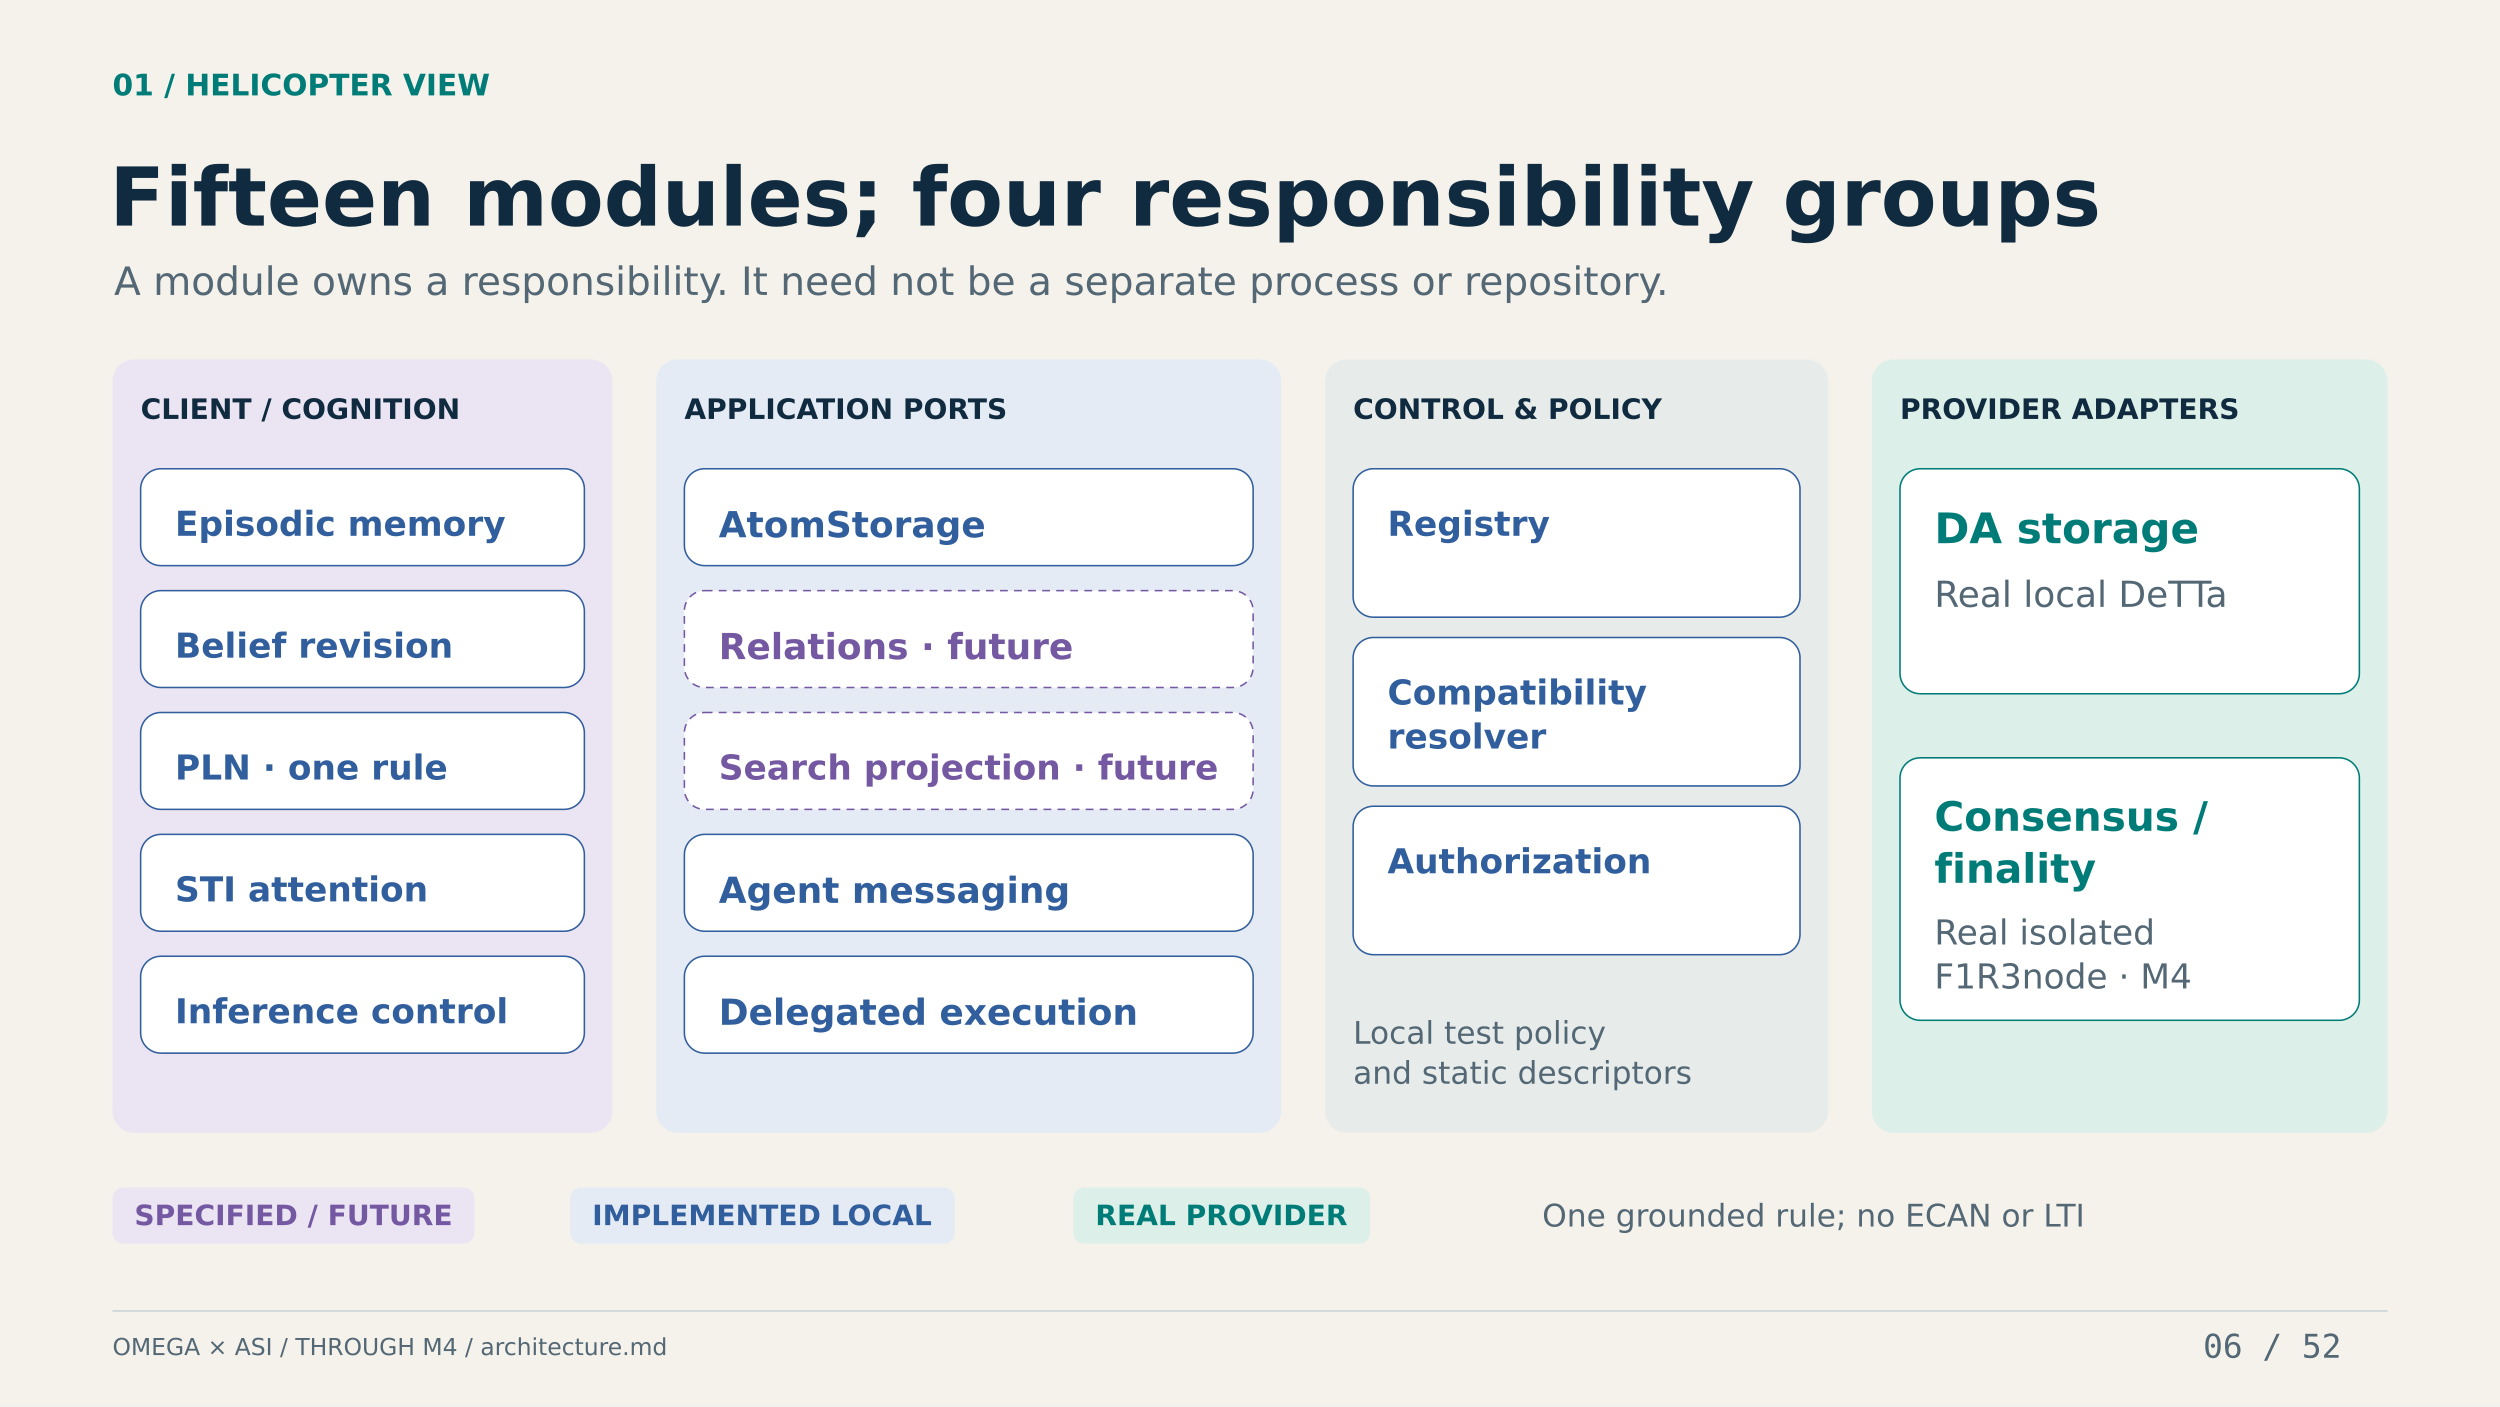
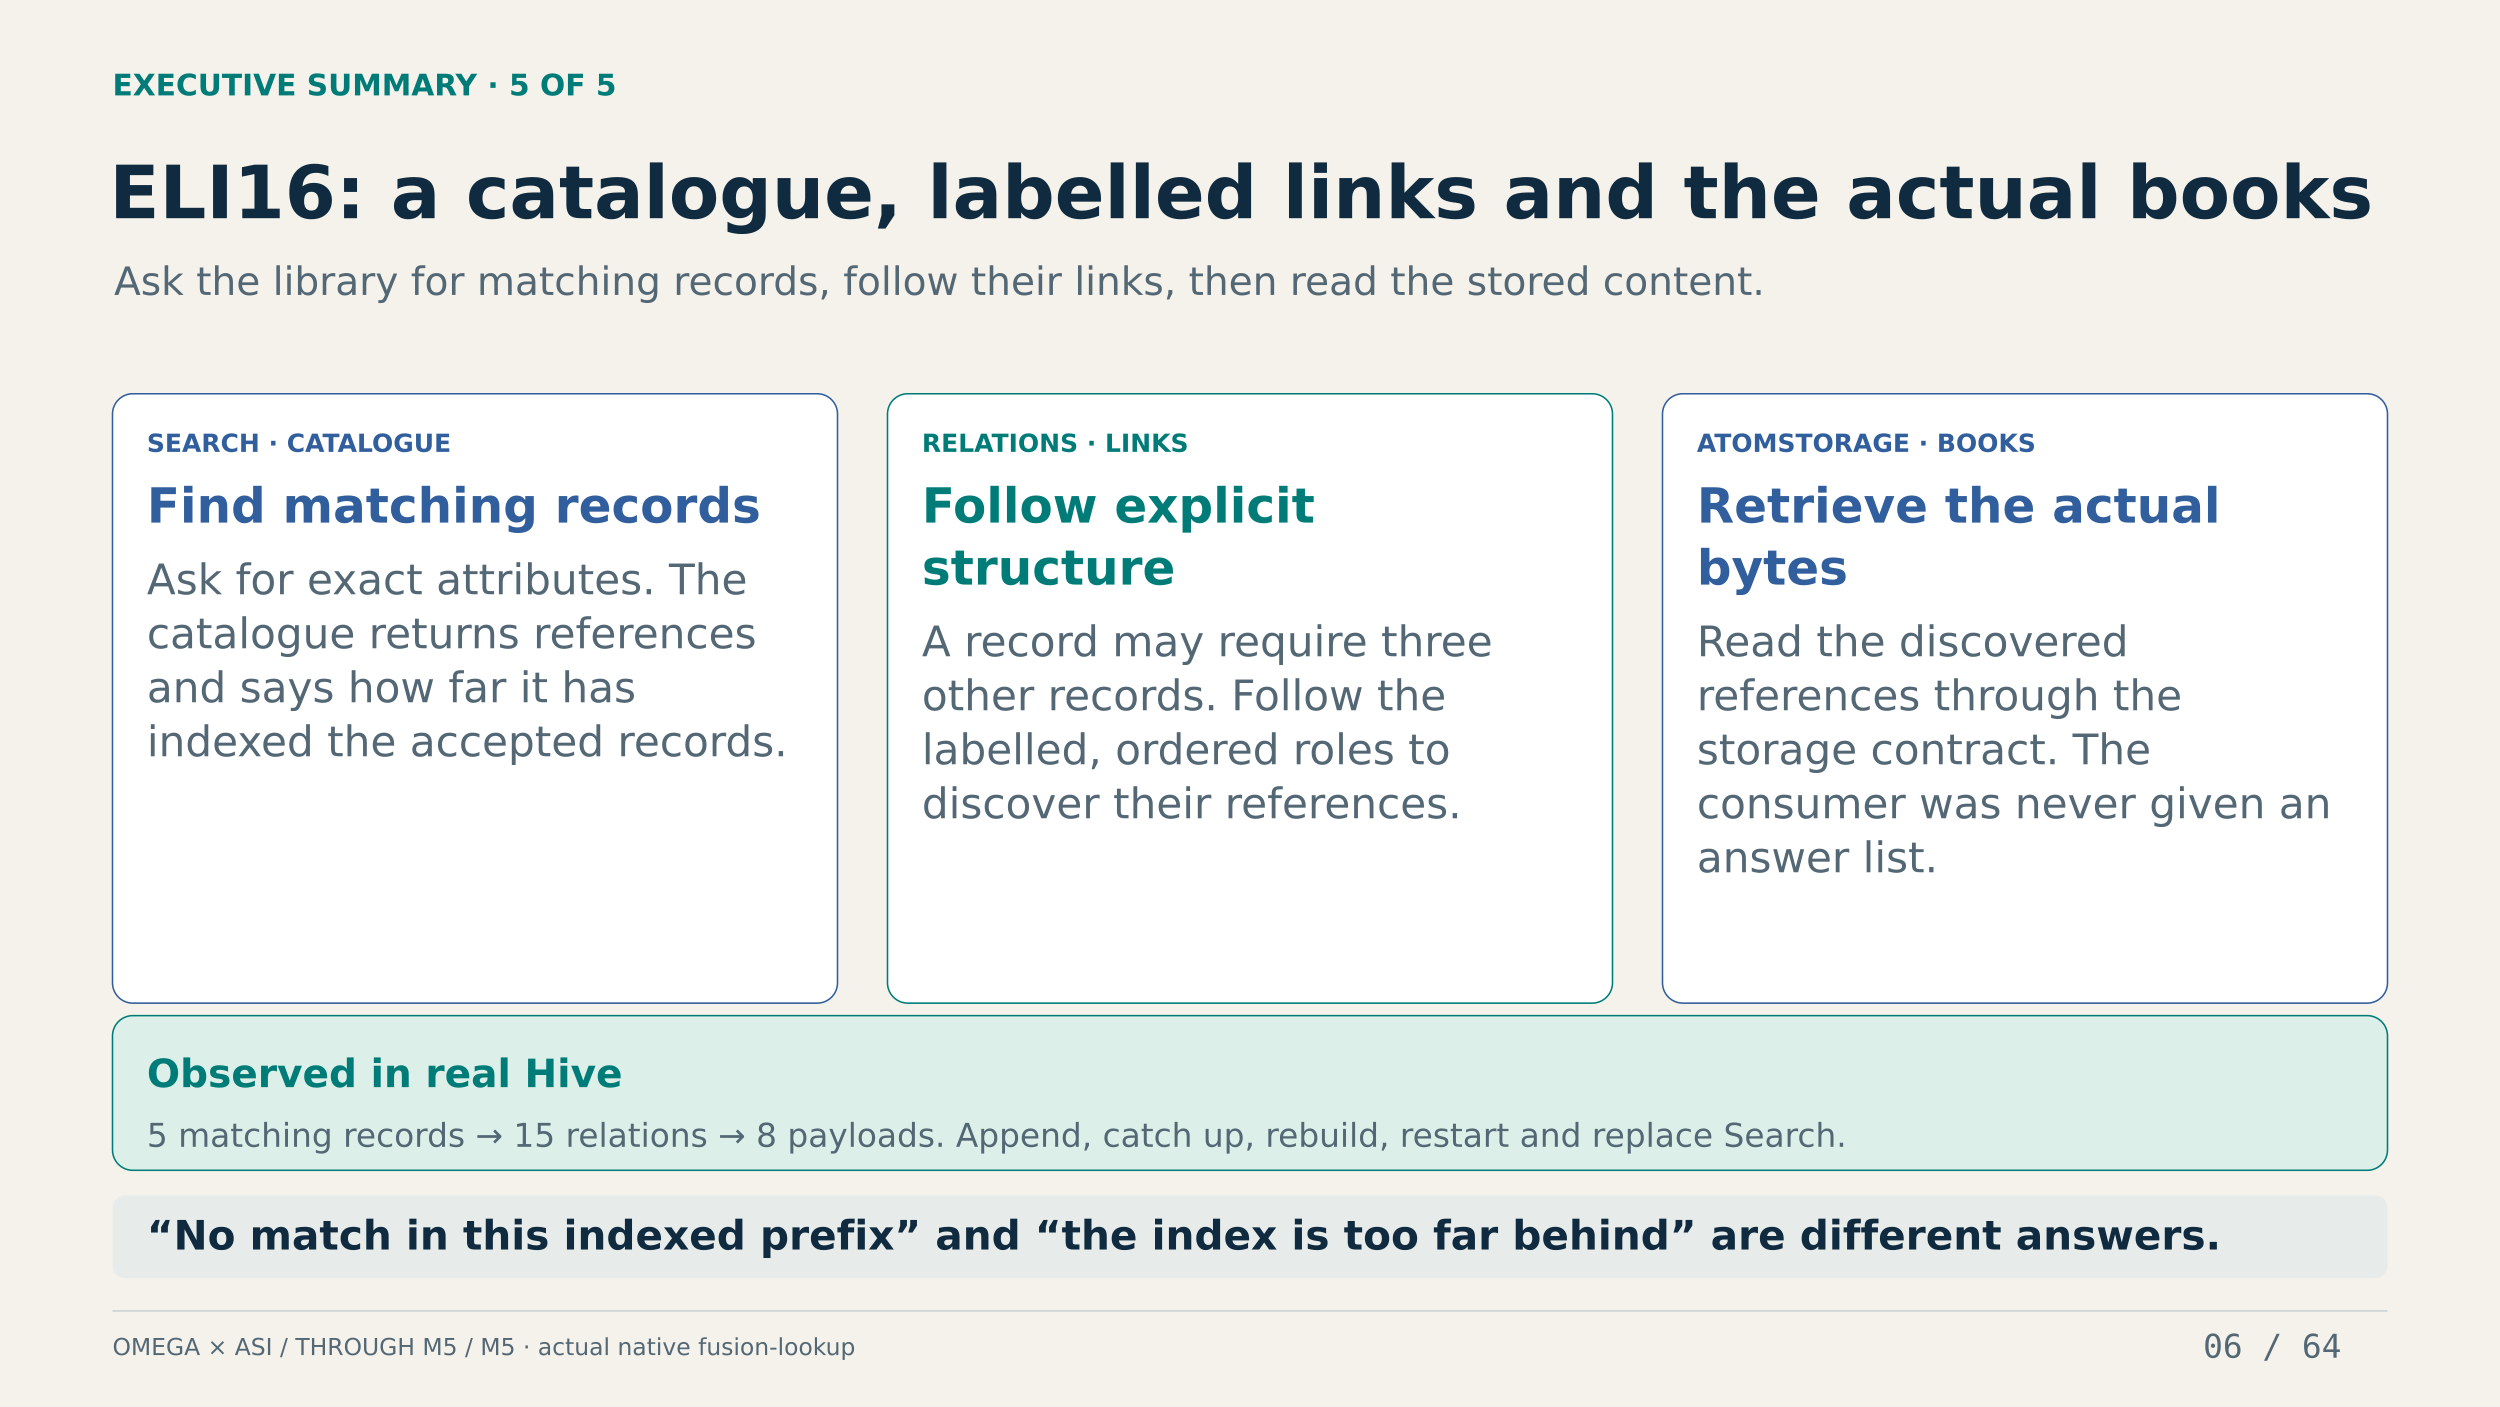
<svg xmlns="http://www.w3.org/2000/svg" width="1600" height="900" viewBox="0 0 1600 900" role="img" aria-labelledby="title desc">
  <rect width="1600" height="900" fill="#F4F2EB" />
-   <text x="72" y="61.05" font-family="DejaVu Sans" font-size="19" font-weight="700" fill="#007C78">01 / HELICOPTER VIEW</text>
-   <text x="70" y="144.4" font-family="DejaVu Sans" font-size="52" font-weight="700" fill="#102B3F">Fifteen modules; four responsibility groups</text>
-   <text x="73" y="188.75" font-family="DejaVu Sans" font-size="25" font-weight="400" fill="#536775">A module owns a responsibility. It need not be a separate process or repository.</text>
-   <rect x="72" y="230" width="320" height="495" rx="14" fill="#EBE5F3" />
-   <text x="90" y="268.1" font-family="DejaVu Sans" font-size="18" font-weight="700" fill="#102B3F">CLIENT / COGNITION</text>
-   <rect x="420" y="230" width="400" height="495" rx="14" fill="#E4EBF5" />
-   <text x="438" y="268.1" font-family="DejaVu Sans" font-size="18" font-weight="700" fill="#102B3F">APPLICATION PORTS</text>
-   <rect x="848" y="230" width="322" height="495" rx="14" fill="#E7ECEB" />
-   <text x="866" y="268.1" font-family="DejaVu Sans" font-size="18" font-weight="700" fill="#102B3F">CONTROL &amp; POLICY</text>
-   <rect x="1198" y="230" width="330" height="495" rx="14" fill="#DCEFE8" />
-   <text x="1216" y="268.1" font-family="DejaVu Sans" font-size="18" font-weight="700" fill="#102B3F">PROVIDER ADAPTERS</text>
-   <rect x="90" y="300" width="284" height="62" rx="13" fill="#FFFFFF" stroke="#315E9C" />
-   <text x="112" y="342.9" font-family="DejaVu Sans" font-size="22" font-weight="700" fill="#315E9C">Episodic memory</text>
-   <rect x="90" y="378" width="284" height="62" rx="13" fill="#FFFFFF" stroke="#315E9C" />
-   <text x="112" y="420.9" font-family="DejaVu Sans" font-size="22" font-weight="700" fill="#315E9C">Belief revision</text>
-   <rect x="90" y="456" width="284" height="62" rx="13" fill="#FFFFFF" stroke="#315E9C" />
-   <text x="112" y="498.9" font-family="DejaVu Sans" font-size="22" font-weight="700" fill="#315E9C">PLN · one rule</text>
-   <rect x="90" y="534" width="284" height="62" rx="13" fill="#FFFFFF" stroke="#315E9C" />
-   <text x="112" y="576.9" font-family="DejaVu Sans" font-size="22" font-weight="700" fill="#315E9C">STI attention</text>
-   <rect x="90" y="612" width="284" height="62" rx="13" fill="#FFFFFF" stroke="#315E9C" />
-   <text x="112" y="654.9" font-family="DejaVu Sans" font-size="22" font-weight="700" fill="#315E9C">Inference control</text>
-   <rect x="438" y="300" width="364" height="62" rx="13" fill="#FFFFFF" stroke="#315E9C" />
-   <text x="460" y="343.85" font-family="DejaVu Sans" font-size="23" font-weight="700" fill="#315E9C">AtomStorage</text>
-   <rect x="438" y="378" width="364" height="62" rx="13" fill="#FFFFFF" stroke="#7458A2" stroke-dasharray="5 4" />
-   <text x="460" y="421.85" font-family="DejaVu Sans" font-size="23" font-weight="700" fill="#7458A2">Relations · future</text>
-   <rect x="438" y="456" width="364" height="62" rx="13" fill="#FFFFFF" stroke="#7458A2" stroke-dasharray="5 4" />
-   <text x="460" y="498.9" font-family="DejaVu Sans" font-size="22" font-weight="700" fill="#7458A2">Search projection · future</text>
-   <rect x="438" y="534" width="364" height="62" rx="13" fill="#FFFFFF" stroke="#315E9C" />
-   <text x="460" y="577.85" font-family="DejaVu Sans" font-size="23" font-weight="700" fill="#315E9C">Agent messaging</text>
-   <rect x="438" y="612" width="364" height="62" rx="13" fill="#FFFFFF" stroke="#315E9C" />
-   <text x="460" y="655.85" font-family="DejaVu Sans" font-size="23" font-weight="700" fill="#315E9C">Delegated execution</text>
-   <rect x="866" y="300" width="286" height="95" rx="13" fill="#FFFFFF" stroke="#315E9C" />
-   <text x="888" y="342.9" font-family="DejaVu Sans" font-size="22" font-weight="700" fill="#315E9C">Registry</text>
-   <rect x="866" y="408" width="286" height="95" rx="13" fill="#FFFFFF" stroke="#315E9C" />
-   <text x="888" y="450.9" font-family="DejaVu Sans" font-size="22" font-weight="700" fill="#315E9C">Compatibility</text>
-   <text x="888" y="479.06" font-family="DejaVu Sans" font-size="22" font-weight="700" fill="#315E9C">resolver</text>
-   <rect x="866" y="516" width="286" height="95" rx="13" fill="#FFFFFF" stroke="#315E9C" />
-   <text x="888" y="558.9" font-family="DejaVu Sans" font-size="22" font-weight="700" fill="#315E9C">Authorization</text>
-   <rect x="1216" y="300" width="294" height="144" rx="13" fill="#FFFFFF" stroke="#007C78" />
-   <text x="1238" y="347.65" font-family="DejaVu Sans" font-size="27" font-weight="700" fill="#007C78">DA storage</text>
-   <text x="1238" y="388.41" font-family="DejaVu Sans" font-size="23" font-weight="400" fill="#536775">Real local DeTTa</text>
-   <rect x="1216" y="485" width="294" height="168" rx="13" fill="#FFFFFF" stroke="#007C78" />
-   <text x="1238" y="531.7" font-family="DejaVu Sans" font-size="26" font-weight="700" fill="#007C78">Consensus /</text>
-   <text x="1238" y="564.98" font-family="DejaVu Sans" font-size="26" font-weight="700" fill="#007C78">finality</text>
-   <text x="1238" y="604.46" font-family="DejaVu Sans" font-size="22" font-weight="400" fill="#536775">Real isolated</text>
-   <text x="1238" y="632.62" font-family="DejaVu Sans" font-size="22" font-weight="400" fill="#536775">F1R3node · M4</text>
-   <text x="866" y="668.0" font-family="DejaVu Sans" font-size="20" font-weight="400" fill="#536775">Local test policy</text>
-   <text x="866" y="693.6" font-family="DejaVu Sans" font-size="20" font-weight="400" fill="#536775">and static descriptors</text>
-   <rect x="72" y="760" width="231.66" height="36" rx="7" fill="#EBE5F3" />
-   <text x="86" y="784.1" font-family="DejaVu Sans" font-size="18" font-weight="700" fill="#7458A2">SPECIFIED / FUTURE</text>
-   <rect x="365" y="760" width="246.004" height="36" rx="7" fill="#E4EBF5" />
-   <text x="379" y="784.1" font-family="DejaVu Sans" font-size="18" font-weight="700" fill="#315E9C">IMPLEMENTED LOCAL</text>
-   <rect x="687" y="760" width="189.903" height="36" rx="7" fill="#DCEFE8" />
-   <text x="701" y="784.1" font-family="DejaVu Sans" font-size="18" font-weight="700" fill="#007C78">REAL PROVIDER</text>
-   <text x="987" y="785.0" font-family="DejaVu Sans" font-size="20" font-weight="400" fill="#536775">One grounded rule; no ECAN or LTI</text>
+   <text x="72" y="61.05" font-family="DejaVu Sans" font-size="19" font-weight="700" fill="#007C78">EXECUTIVE SUMMARY · 5 OF 5</text>
+   <text x="70" y="139.65" font-family="DejaVu Sans" font-size="47" font-weight="700" fill="#102B3F">ELI16: a catalogue, labelled links and the actual books</text>
+   <text x="73" y="188.75" font-family="DejaVu Sans" font-size="25" font-weight="400" fill="#536775">Ask the library for matching records, follow their links, then read the stored content.</text>
+   <rect x="72" y="252" width="464" height="390" rx="13" fill="#FFFFFF" stroke="#315E9C" />
+   <text x="94" y="289.2" font-family="DejaVu Sans" font-size="16" font-weight="700" fill="#315E9C">SEARCH · CATALOGUE</text>
+   <text x="94" y="334.45" font-family="DejaVu Sans" font-size="31" font-weight="700" fill="#315E9C">Find matching records</text>
+   <text x="94" y="380.33" font-family="DejaVu Sans" font-size="27" font-weight="400" fill="#536775">Ask for exact attributes. The</text>
+   <text x="94" y="414.89" font-family="DejaVu Sans" font-size="27" font-weight="400" fill="#536775">catalogue returns references</text>
+   <text x="94" y="449.45" font-family="DejaVu Sans" font-size="27" font-weight="400" fill="#536775">and says how far it has</text>
+   <text x="94" y="484.01" font-family="DejaVu Sans" font-size="27" font-weight="400" fill="#536775">indexed the accepted records.</text>
+   <rect x="568" y="252" width="464" height="390" rx="13" fill="#FFFFFF" stroke="#007C78" />
+   <text x="590" y="289.2" font-family="DejaVu Sans" font-size="16" font-weight="700" fill="#007C78">RELATIONS · LINKS</text>
+   <text x="590" y="334.45" font-family="DejaVu Sans" font-size="31" font-weight="700" fill="#007C78">Follow explicit</text>
+   <text x="590" y="374.13" font-family="DejaVu Sans" font-size="31" font-weight="700" fill="#007C78">structure</text>
+   <text x="590" y="420.01" font-family="DejaVu Sans" font-size="27" font-weight="400" fill="#536775">A record may require three</text>
+   <text x="590" y="454.57" font-family="DejaVu Sans" font-size="27" font-weight="400" fill="#536775">other records. Follow the</text>
+   <text x="590" y="489.13" font-family="DejaVu Sans" font-size="27" font-weight="400" fill="#536775">labelled, ordered roles to</text>
+   <text x="590" y="523.69" font-family="DejaVu Sans" font-size="27" font-weight="400" fill="#536775">discover their references.</text>
+   <rect x="1064" y="252" width="464" height="390" rx="13" fill="#FFFFFF" stroke="#315E9C" />
+   <text x="1086" y="289.2" font-family="DejaVu Sans" font-size="16" font-weight="700" fill="#315E9C">ATOMSTORAGE · BOOKS</text>
+   <text x="1086" y="334.45" font-family="DejaVu Sans" font-size="31" font-weight="700" fill="#315E9C">Retrieve the actual</text>
+   <text x="1086" y="374.13" font-family="DejaVu Sans" font-size="31" font-weight="700" fill="#315E9C">bytes</text>
+   <text x="1086" y="420.01" font-family="DejaVu Sans" font-size="27" font-weight="400" fill="#536775">Read the discovered</text>
+   <text x="1086" y="454.57" font-family="DejaVu Sans" font-size="27" font-weight="400" fill="#536775">references through the</text>
+   <text x="1086" y="489.13" font-family="DejaVu Sans" font-size="27" font-weight="400" fill="#536775">storage contract. The</text>
+   <text x="1086" y="523.69" font-family="DejaVu Sans" font-size="27" font-weight="400" fill="#536775">consumer was never given an</text>
+   <text x="1086" y="558.25" font-family="DejaVu Sans" font-size="27" font-weight="400" fill="#536775">answer list.</text>
+   <rect x="72" y="650" width="1456" height="99" rx="13" fill="#DCEFE8" stroke="#007C78" />
+   <text x="94" y="695.75" font-family="DejaVu Sans" font-size="25" font-weight="700" fill="#007C78">Observed in real Hive</text>
+   <text x="94" y="733.95" font-family="DejaVu Sans" font-size="21" font-weight="400" fill="#536775">5 matching records → 15 relations → 8 payloads. Append, catch up, rebuild, restart and replace Search.</text>
+   <rect x="72" y="765" width="1456" height="53" rx="8" fill="#E7ECEB" />
+   <text x="94" y="799.7" font-family="DejaVu Sans" font-size="26" font-weight="700" fill="#102B3F">“No match in this indexed prefix” and “the index is too far behind” are different answers.</text>
  <line x1="72" y1="839" x2="1528" y2="839" stroke="#C9D2D4" stroke-width="1" />
-   <text x="72" y="867.25" font-family="DejaVu Sans" font-size="15" font-weight="400" fill="#536775">OMEGA × ASI / THROUGH M4 / architecture.md</text>
-   <text x="1410" y="868.95" font-family="DejaVu Sans Mono" font-size="21" font-weight="400" fill="#536775">06 / 52</text>
+   <text x="72" y="867.25" font-family="DejaVu Sans" font-size="15" font-weight="400" fill="#536775">OMEGA × ASI / THROUGH M5 / M5 · actual native fusion-lookup</text>
+   <text x="1410" y="868.95" font-family="DejaVu Sans Mono" font-size="21" font-weight="400" fill="#536775">06 / 64</text>
</svg>
